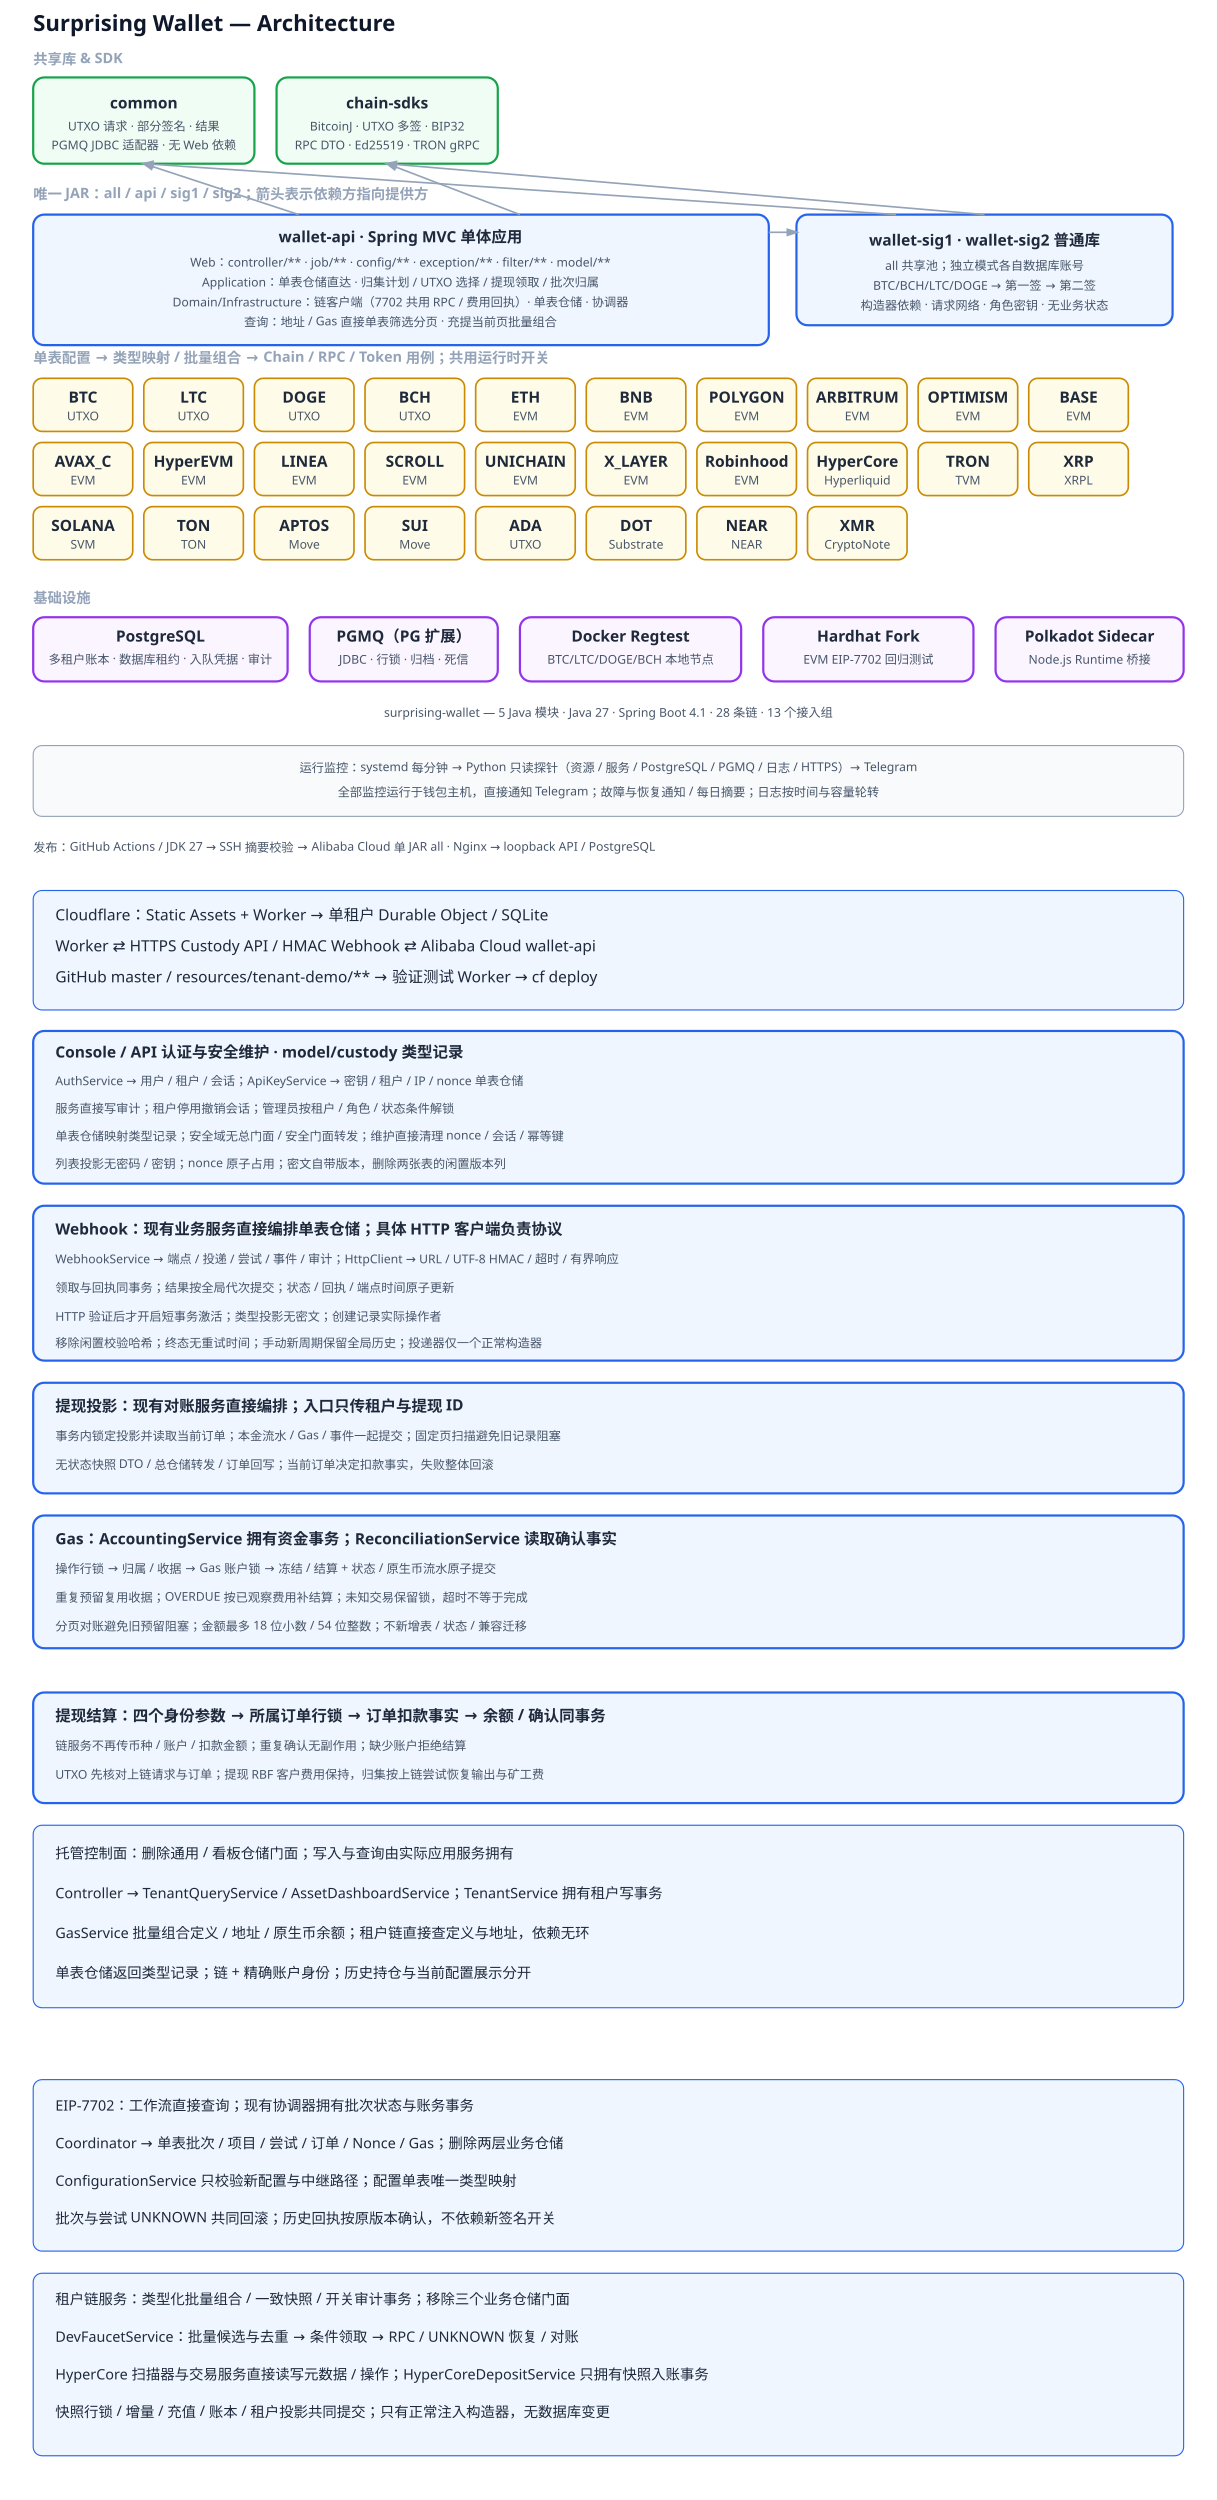
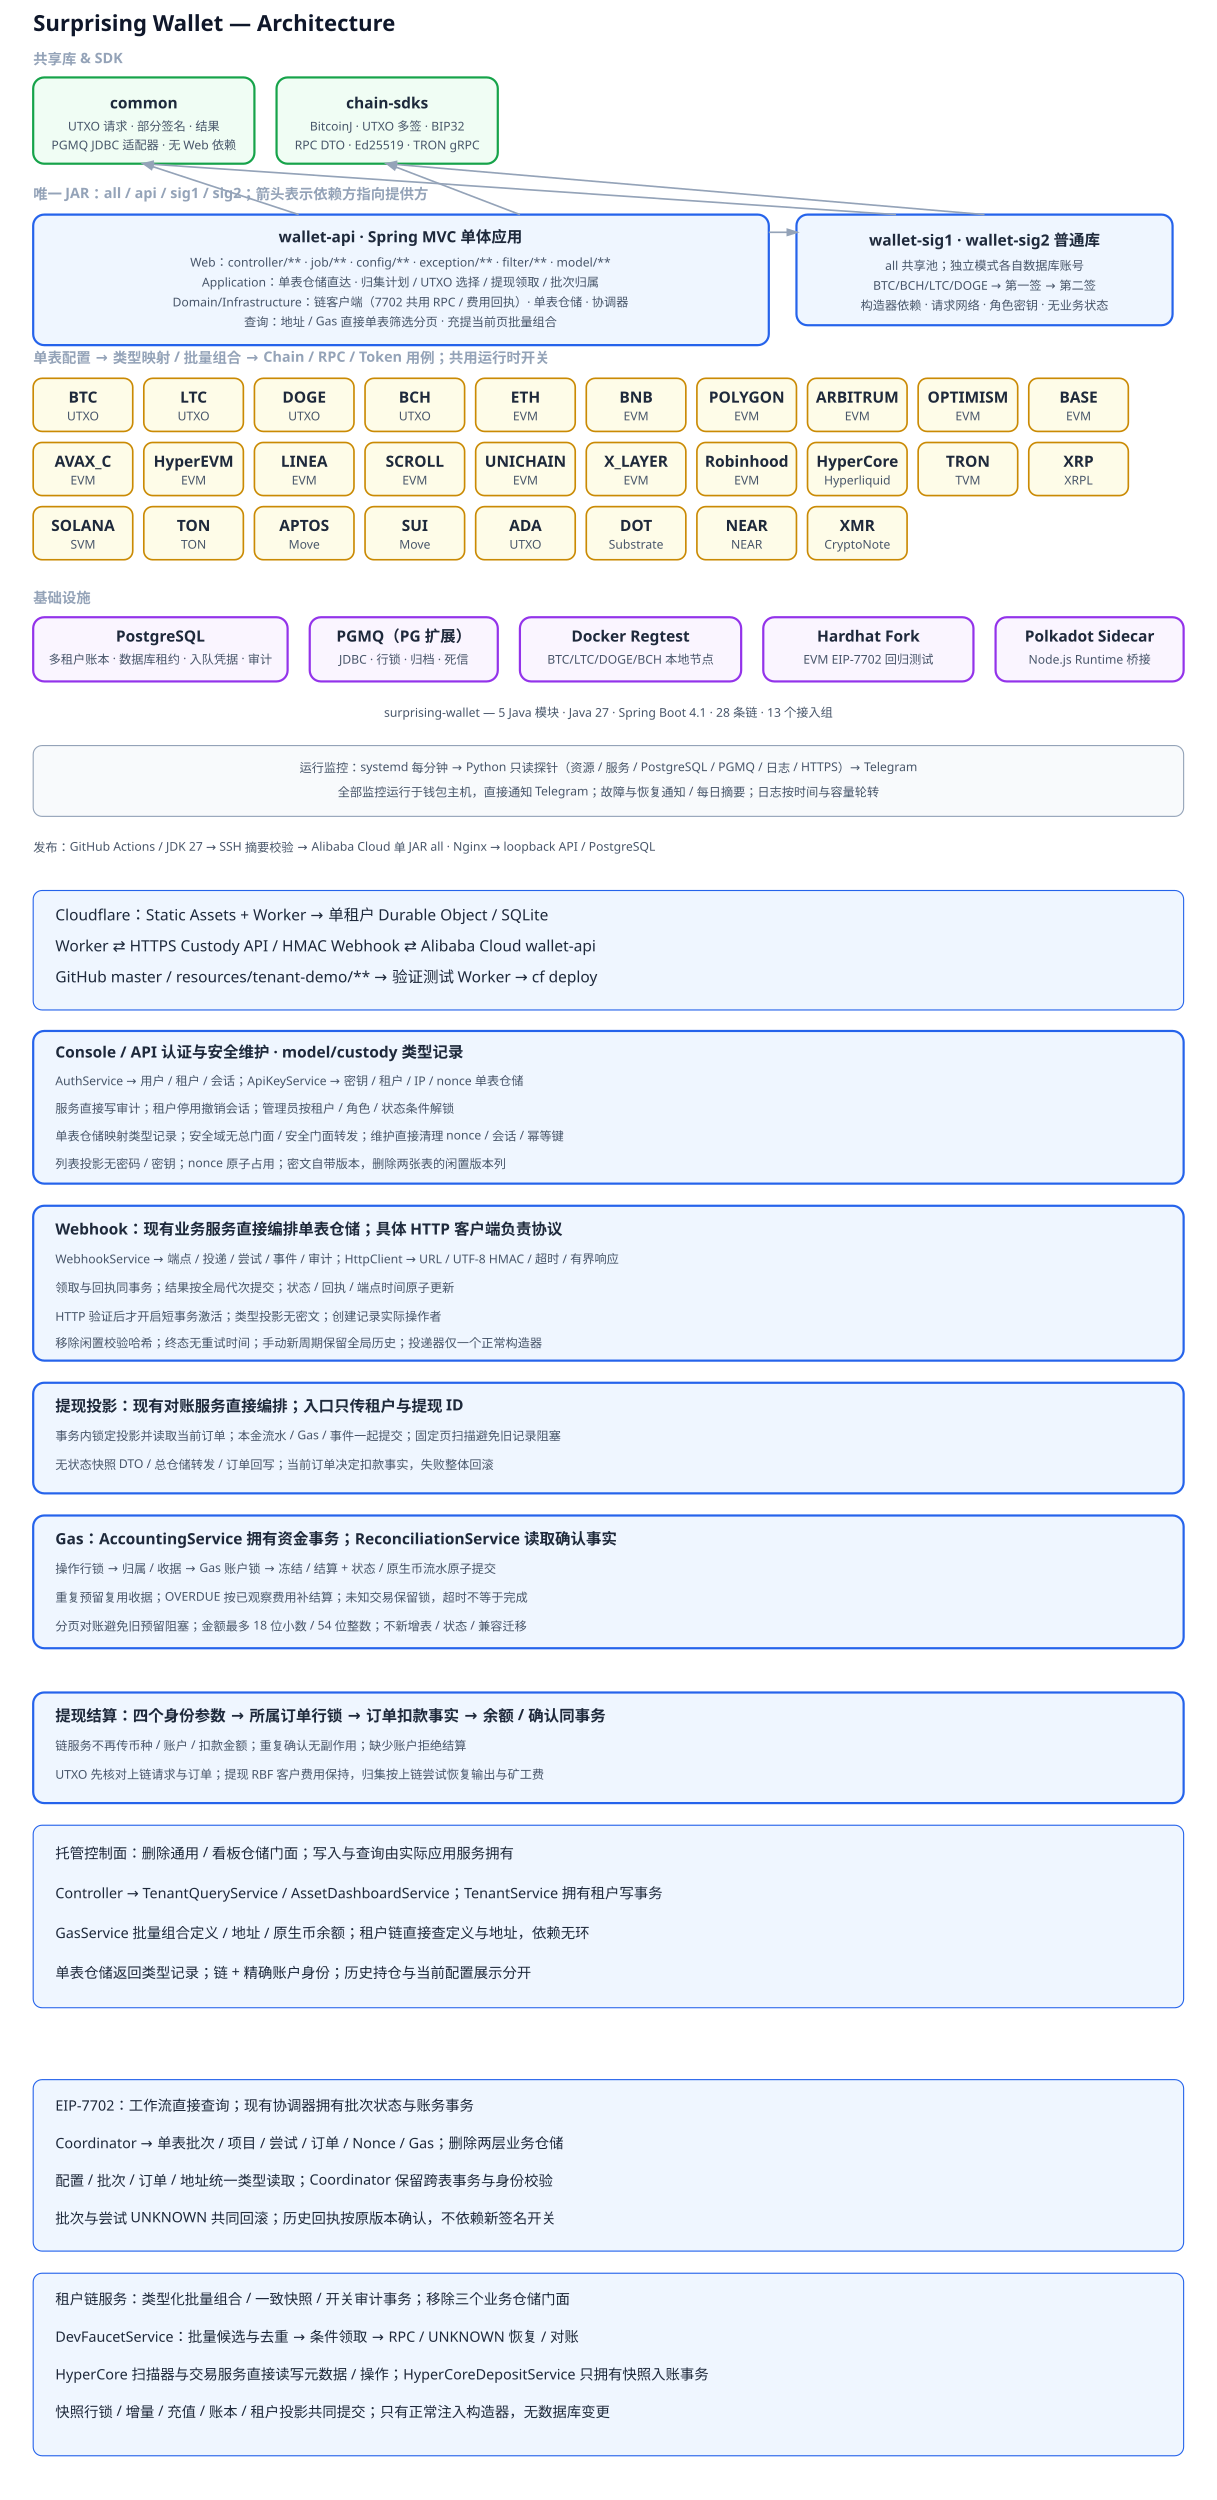
<svg xmlns="http://www.w3.org/2000/svg" width="1100" height="2260" viewBox="0 0 1100 2260">
  <style>
    .svc   { fill: #eff6ff; stroke: #2563eb; stroke-width: 2; rx: 10; }
    .lib   { fill: #f0fdf4; stroke: #16a34a; stroke-width: 2; rx: 10; }
    .chain { fill: #fefce8; stroke: #ca8a04; stroke-width: 1.5; rx: 8; }
    .infra { fill: #faf5ff; stroke: #9333ea; stroke-width: 2; rx: 10; }
    .label { font: 14px sans-serif; font-weight: 700; fill: #1e293b; }
    .desc  { font: 11px sans-serif; fill: #475569; }
    .title { font: 20px sans-serif; font-weight: 700; fill: #0f172a; }
    .sep   { font: 13px sans-serif; font-weight: 600; fill: #94a3b8; }
    .arrow { stroke: #94a3b8; stroke-width: 1.5; marker-end: url(#arr); }
  </style>
  <defs>
    <marker id="arr" markerWidth="8" markerHeight="8" refX="6" refY="2.5" orient="auto" markerUnits="strokeWidth">
      <path d="M0,0 L0,5 L8,2.5 z" fill="#94a3b8" />
    </marker>
  </defs>
  <text x="30" y="28" class="title">Surprising Wallet —  Architecture</text>
  <text x="30" y="58" class="sep"> 共享库 &amp; SDK</text>
  <rect x="30" y="70" width="200" height="78" class="lib" />
  <text x="130" y="98" text-anchor="middle" class="label">common</text>
  <text x="130" y="118" text-anchor="middle" class="desc">UTXO 请求 · 部分签名 · 结果</text>
  <text x="130" y="135" text-anchor="middle" class="desc">PGMQ JDBC 适配器 · 无 Web 依赖</text>
  <rect x="250" y="70" width="200" height="78" class="lib" />
  <text x="350" y="98" text-anchor="middle" class="label">chain-sdks</text>
  <text x="350" y="118" text-anchor="middle" class="desc">BitcoinJ · UTXO 多签 · BIP32</text>
  <text x="350" y="135" text-anchor="middle" class="desc">RPC DTO · Ed25519 · TRON gRPC</text>
  <text x="30" y="180" class="sep"> 唯一 JAR：all / api / sig1 / sig2；箭头表示依赖方指向提供方</text>
  <rect x="30" y="194" width="665" height="118" class="svc" />
  <text x="362" y="219" text-anchor="middle" class="label">wallet-api · Spring MVC 单体应用</text>
  <text x="362" y="241" text-anchor="middle" class="desc">Web：controller/** · job/** · config/** · exception/** · filter/** · model/**</text>
  <text x="362" y="259" text-anchor="middle" class="desc">Application：单表仓储直达 · 归集计划 / UTXO 选择 / 提现领取 / 批次归属</text>
  <text x="362" y="277" text-anchor="middle" class="desc">Domain/Infrastructure：链客户端（7702 共用 RPC / 费用回执）· 单表仓储 · 协调器</text>
  <text x="362" y="295" text-anchor="middle" class="desc">查询：地址 / Gas 直接单表筛选分页 · 充提当前页批量组合</text>
  <rect x="720" y="194" width="340" height="100" class="svc" />
  <text x="890" y="222" text-anchor="middle" class="label">wallet-sig1 · wallet-sig2 普通库</text>
  <text x="890" y="244" text-anchor="middle" class="desc">all 共享池；独立模式各自数据库账号</text>
  <text x="890" y="262" text-anchor="middle" class="desc">BTC/BCH/LTC/DOGE → 第一签 → 第二签</text>
  <text x="890" y="280" text-anchor="middle" class="desc">构造器依赖 · 请求网络 · 角色密钥 · 无业务状态</text>
  <line x1="695" y1="210" x2="720" y2="210" class="arrow" />
  <line x1="270" y1="194" x2="130" y2="148" class="arrow" />
  <line x1="470" y1="194" x2="350" y2="148" class="arrow" />
  <line x1="810" y1="194" x2="130" y2="148" class="arrow" />
  <line x1="890" y1="194" x2="350" y2="148" class="arrow" />
  <text x="30" y="328" class="sep"> 单表配置 → 类型映射 / 批量组合 → Chain / RPC / Token 用例；共用运行时开关</text>
  <rect x="30" y="342" width="90" height="48" class="chain" />
  <text x="75" y="364" text-anchor="middle" class="label">BTC</text>
  <text x="75" y="380" text-anchor="middle" class="desc">UTXO</text>
  <rect x="130" y="342" width="90" height="48" class="chain" />
  <text x="175" y="364" text-anchor="middle" class="label">LTC</text>
  <text x="175" y="380" text-anchor="middle" class="desc">UTXO</text>
  <rect x="230" y="342" width="90" height="48" class="chain" />
  <text x="275" y="364" text-anchor="middle" class="label">DOGE</text>
  <text x="275" y="380" text-anchor="middle" class="desc">UTXO</text>
  <rect x="330" y="342" width="90" height="48" class="chain" />
  <text x="375" y="364" text-anchor="middle" class="label">BCH</text>
  <text x="375" y="380" text-anchor="middle" class="desc">UTXO</text>
  <rect x="430" y="342" width="90" height="48" class="chain" />
  <text x="475" y="364" text-anchor="middle" class="label">ETH</text>
  <text x="475" y="380" text-anchor="middle" class="desc">EVM</text>
  <rect x="530" y="342" width="90" height="48" class="chain" />
  <text x="575" y="364" text-anchor="middle" class="label">BNB</text>
  <text x="575" y="380" text-anchor="middle" class="desc">EVM</text>
  <rect x="630" y="342" width="90" height="48" class="chain" />
  <text x="675" y="364" text-anchor="middle" class="label">POLYGON</text>
  <text x="675" y="380" text-anchor="middle" class="desc">EVM</text>
  <rect x="730" y="342" width="90" height="48" class="chain" />
  <text x="775" y="364" text-anchor="middle" class="label">ARBITRUM</text>
  <text x="775" y="380" text-anchor="middle" class="desc">EVM</text>
  <rect x="830" y="342" width="90" height="48" class="chain" />
  <text x="875" y="364" text-anchor="middle" class="label">OPTIMISM</text>
  <text x="875" y="380" text-anchor="middle" class="desc">EVM</text>
  <rect x="930" y="342" width="90" height="48" class="chain" />
  <text x="975" y="364" text-anchor="middle" class="label">BASE</text>
  <text x="975" y="380" text-anchor="middle" class="desc">EVM</text>
  <rect x="30" y="400" width="90" height="48" class="chain" />
  <text x="75" y="422" text-anchor="middle" class="label">AVAX_C</text>
  <text x="75" y="438" text-anchor="middle" class="desc">EVM</text>
  <rect x="130" y="400" width="90" height="48" class="chain" />
  <text x="175" y="422" text-anchor="middle" class="label">HyperEVM</text>
  <text x="175" y="438" text-anchor="middle" class="desc">EVM</text>
  <rect x="230" y="400" width="90" height="48" class="chain" />
  <text x="275" y="422" text-anchor="middle" class="label">LINEA</text>
  <text x="275" y="438" text-anchor="middle" class="desc">EVM</text>
  <rect x="330" y="400" width="90" height="48" class="chain" />
  <text x="375" y="422" text-anchor="middle" class="label">SCROLL</text>
  <text x="375" y="438" text-anchor="middle" class="desc">EVM</text>
  <rect x="430" y="400" width="90" height="48" class="chain" />
  <text x="475" y="422" text-anchor="middle" class="label">UNICHAIN</text>
  <text x="475" y="438" text-anchor="middle" class="desc">EVM</text>
  <rect x="530" y="400" width="90" height="48" class="chain" />
  <text x="575" y="422" text-anchor="middle" class="label">X_LAYER</text>
  <text x="575" y="438" text-anchor="middle" class="desc">EVM</text>
  <rect x="630" y="400" width="90" height="48" class="chain" />
  <text x="675" y="422" text-anchor="middle" class="label">Robinhood</text>
  <text x="675" y="438" text-anchor="middle" class="desc">EVM</text>
  <rect x="730" y="400" width="90" height="48" class="chain" />
  <text x="775" y="422" text-anchor="middle" class="label">HyperCore</text>
  <text x="775" y="438" text-anchor="middle" class="desc">Hyperliquid</text>
  <rect x="830" y="400" width="90" height="48" class="chain" />
  <text x="875" y="422" text-anchor="middle" class="label">TRON</text>
  <text x="875" y="438" text-anchor="middle" class="desc">TVM</text>
  <rect x="930" y="400" width="90" height="48" class="chain" />
  <text x="975" y="422" text-anchor="middle" class="label">XRP</text>
  <text x="975" y="438" text-anchor="middle" class="desc">XRPL</text>
  <rect x="30" y="458" width="90" height="48" class="chain" />
  <text x="75" y="480" text-anchor="middle" class="label">SOLANA</text>
  <text x="75" y="496" text-anchor="middle" class="desc">SVM</text>
  <rect x="130" y="458" width="90" height="48" class="chain" />
  <text x="175" y="480" text-anchor="middle" class="label">TON</text>
  <text x="175" y="496" text-anchor="middle" class="desc">TON</text>
  <rect x="230" y="458" width="90" height="48" class="chain" />
  <text x="275" y="480" text-anchor="middle" class="label">APTOS</text>
  <text x="275" y="496" text-anchor="middle" class="desc">Move</text>
  <rect x="330" y="458" width="90" height="48" class="chain" />
  <text x="375" y="480" text-anchor="middle" class="label">SUI</text>
  <text x="375" y="496" text-anchor="middle" class="desc">Move</text>
  <rect x="430" y="458" width="90" height="48" class="chain" />
  <text x="475" y="480" text-anchor="middle" class="label">ADA</text>
  <text x="475" y="496" text-anchor="middle" class="desc">UTXO</text>
  <rect x="530" y="458" width="90" height="48" class="chain" />
  <text x="575" y="480" text-anchor="middle" class="label">DOT</text>
  <text x="575" y="496" text-anchor="middle" class="desc">Substrate</text>
  <rect x="630" y="458" width="90" height="48" class="chain" />
  <text x="675" y="480" text-anchor="middle" class="label">NEAR</text>
  <text x="675" y="496" text-anchor="middle" class="desc">NEAR</text>
  <rect x="730" y="458" width="90" height="48" class="chain" />
  <text x="775" y="480" text-anchor="middle" class="label">XMR</text>
  <text x="775" y="496" text-anchor="middle" class="desc">CryptoNote</text>
  <text x="30" y="545" class="sep"> 基础设施</text>
  <rect x="30" y="558" width="230" height="58" class="infra" />
  <text x="145" y="580" text-anchor="middle" class="label">PostgreSQL</text>
  <text x="145" y="600" text-anchor="middle" class="desc">多租户账本 · 数据库租约 · 入队凭据 · 审计</text>
  <rect x="280" y="558" width="170" height="58" class="infra" />
  <text x="365" y="580" text-anchor="middle" class="label">PGMQ（PG 扩展）</text>
  <text x="365" y="600" text-anchor="middle" class="desc">JDBC · 行锁 · 归档 · 死信</text>
  <rect x="470" y="558" width="200" height="58" class="infra" />
  <text x="570" y="580" text-anchor="middle" class="label">Docker Regtest</text>
  <text x="570" y="600" text-anchor="middle" class="desc">BTC/LTC/DOGE/BCH 本地节点</text>
  <rect x="690" y="558" width="190" height="58" class="infra" />
  <text x="785" y="580" text-anchor="middle" class="label">Hardhat Fork</text>
  <text x="785" y="600" text-anchor="middle" class="desc">EVM EIP-7702 回归测试</text>
  <rect x="900" y="558" width="170" height="58" class="infra" />
  <text x="985" y="580" text-anchor="middle" class="label">Polkadot Sidecar</text>
  <text x="985" y="600" text-anchor="middle" class="desc">Node.js Runtime 桥接</text>
  <text x="550" y="648" text-anchor="middle" class="desc" fill="#94a3b8" font-size="11">surprising-wallet — 5 Java 模块 · Java 27 · Spring Boot 4.1 · 28 条链 · 13 个接入组</text>
  <text x="30" y="770" class="desc">发布：GitHub Actions / JDK 27 → SSH 摘要校验 → Alibaba Cloud 单 JAR all · Nginx → loopback API / PostgreSQL</text>
  <rect x="30" y="674" width="1040" height="64" fill="#f8fafc" stroke="#94a3b8" rx="8" />
  <text x="550" y="698" text-anchor="middle" class="desc">运行监控：systemd 每分钟 → Python 只读探针（资源 / 服务 / PostgreSQL / PGMQ / 日志 / HTTPS）→ Telegram</text>
  <text x="550" y="720" text-anchor="middle" class="desc">全部监控运行于钱包主机，直接通知 Telegram；故障与恢复通知 / 每日摘要；日志按时间与容量轮转</text>
  <rect x="30" y="805" width="1040" height="108" rx="8" fill="#eff6ff" stroke="#2563eb" />
  <text x="50" y="832" style="font:14px sans-serif;fill:#1e293b">Cloudflare：Static Assets + Worker → 单租户 Durable Object / SQLite</text>
  <text x="50" y="860" style="font:14px sans-serif;fill:#1e293b">Worker ⇄ HTTPS Custody API / HMAC Webhook ⇄ Alibaba Cloud wallet-api</text>
  <text x="50" y="888" style="font:14px sans-serif;fill:#1e293b">GitHub master / resources/tenant-demo/** → 验证测试 Worker → cf deploy</text>
  <rect x="30" y="932" width="1040" height="138" class="svc" />
  <text x="50" y="956" class="label">Console / API 认证与安全维护 · model/custody 类型记录</text>
  <text x="50" y="981" class="desc">AuthService → 用户 / 租户 / 会话；ApiKeyService → 密钥 / 租户 / IP / nonce 单表仓储</text>
  <text x="50" y="1006" class="desc">服务直接写审计；租户停用撤销会话；管理员按租户 / 角色 / 状态条件解锁</text>
  <text x="50" y="1031" class="desc">单表仓储映射类型记录；安全域无总门面 / 安全门面转发；维护直接清理 nonce / 会话 / 幂等键</text>
  <text x="50" y="1056" class="desc">列表投影无密码 / 密钥；nonce 原子占用；密文自带版本，删除两张表的闲置版本列</text>
  <rect x="30" y="1090" width="1040" height="140" class="svc" />
  <text x="50" y="1116" class="label">Webhook：现有业务服务直接编排单表仓储；具体 HTTP 客户端负责协议</text>
  <text x="50" y="1142" class="desc">WebhookService → 端点 / 投递 / 尝试 / 事件 / 审计；HttpClient → URL / UTF-8 HMAC / 超时 / 有界响应</text>
  <text x="50" y="1168" class="desc">领取与回执同事务；结果按全局代次提交；状态 / 回执 / 端点时间原子更新</text>
  <text x="50" y="1194" class="desc">HTTP 验证后才开启短事务激活；类型投影无密文；创建记录实际操作者</text>
  <text x="50" y="1218" class="desc">移除闲置校验哈希；终态无重试时间；手动新周期保留全局历史；投递器仅一个正常构造器</text>
  <rect x="30" y="1250" width="1040" height="100" class="svc" />
  <text x="50" y="1276" class="label">提现投影：现有对账服务直接编排；入口只传租户与提现 ID</text>
  <text x="50" y="1302" class="desc">事务内锁定投影并读取当前订单；本金流水 / Gas / 事件一起提交；固定页扫描避免旧记录阻塞</text>
  <text x="50" y="1328" class="desc">无状态快照 DTO / 总仓储转发 / 订单回写；当前订单决定扣款事实，失败整体回滚</text>
  <rect x="30" y="1370" width="1040" height="120" class="svc" />
  <text x="50" y="1396" class="label">Gas：AccountingService 拥有资金事务；ReconciliationService 读取确认事实</text>
  <text x="50" y="1422" class="desc">操作行锁 → 归属 / 收据 → Gas 账户锁 → 冻结 / 结算 + 状态 / 原生币流水原子提交</text>
  <text x="50" y="1448" class="desc">重复预留复用收据；OVERDUE 按已观察费用补结算；未知交易保留锁，超时不等于完成</text>
  <text x="50" y="1474" class="desc">分页对账避免旧预留阻塞；金额最多 18 位小数 / 54 位整数；不新增表 / 状态 / 兼容迁移</text>
  <rect x="30" y="1530" width="1040" height="100" class="svc" />
  <text x="50" y="1556" class="label">提现结算：四个身份参数 → 所属订单行锁 → 订单扣款事实 → 余额 / 确认同事务</text>
  <text x="50" y="1582" class="desc">链服务不再传币种 / 账户 / 扣款金额；重复确认无副作用；缺少账户拒绝结算</text>
  <text x="50" y="1608" class="desc">UTXO 先核对上链请求与订单；提现 RBF 客户费用保持，归集按上链尝试恢复输出与矿工费</text>
  <rect x="30" y="1650" width="1040" height="165" rx="8" fill="#eff6ff" stroke="#2563eb" />
  <text x="50" y="1680" style="font:13px sans-serif;fill:#1e293b">托管控制面：删除通用 / 看板仓储门面；写入与查询由实际应用服务拥有</text>
  <text x="50" y="1716" style="font:13px sans-serif;fill:#1e293b">Controller → TenantQueryService / AssetDashboardService；TenantService 拥有租户写事务</text>
  <text x="50" y="1752" style="font:13px sans-serif;fill:#1e293b">GasService 批量组合定义 / 地址 / 原生币余额；租户链直接查定义与地址，依赖无环</text>
  <text x="50" y="1788" style="font:13px sans-serif;fill:#1e293b">单表仓储返回类型记录；链 + 精确账户身份；历史持仓与当前配置展示分开</text>
  <rect x="30" y="1880" width="1040" height="155" rx="8" fill="#eff6ff" stroke="#2563eb" />
  <text x="50" y="1908" style="font:13px sans-serif;fill:#1e293b">EIP-7702：工作流直接查询；现有协调器拥有批次状态与账务事务</text>
  <text x="50" y="1942" style="font:13px sans-serif;fill:#1e293b">Coordinator → 单表批次 / 项目 / 尝试 / 订单 / Nonce / Gas；删除两层业务仓储</text>
-   <text x="50" y="1976" style="font:13px sans-serif;fill:#1e293b">ConfigurationService 只校验新配置与中继路径；配置单表唯一类型映射</text>
+   <text x="50" y="1976" style="font:13px sans-serif;fill:#1e293b">配置 / 批次 / 订单 / 地址统一类型读取；Coordinator 保留跨表事务与身份校验</text>
  <text x="50" y="2010" style="font:13px sans-serif;fill:#1e293b">批次与尝试 UNKNOWN 共同回滚；历史回执按原版本确认，不依赖新签名开关</text>
  <rect x="30" y="2055" width="1040" height="165" rx="8" fill="#eff6ff" stroke="#2563eb" />
  <text x="50" y="2083" style="font:13px sans-serif;fill:#1e293b">租户链服务：类型化批量组合 / 一致快照 / 开关审计事务；移除三个业务仓储门面</text>
  <text x="50" y="2117" style="font:13px sans-serif;fill:#1e293b">DevFaucetService：批量候选与去重 → 条件领取 → RPC / UNKNOWN 恢复 / 对账</text>
  <text x="50" y="2151" style="font:13px sans-serif;fill:#1e293b">HyperCore 扫描器与交易服务直接读写元数据 / 操作；HyperCoreDepositService 只拥有快照入账事务</text>
  <text x="50" y="2185" style="font:13px sans-serif;fill:#1e293b">快照行锁 / 增量 / 充值 / 账本 / 租户投影共同提交；只有正常注入构造器，无数据库变更</text>
</svg>
